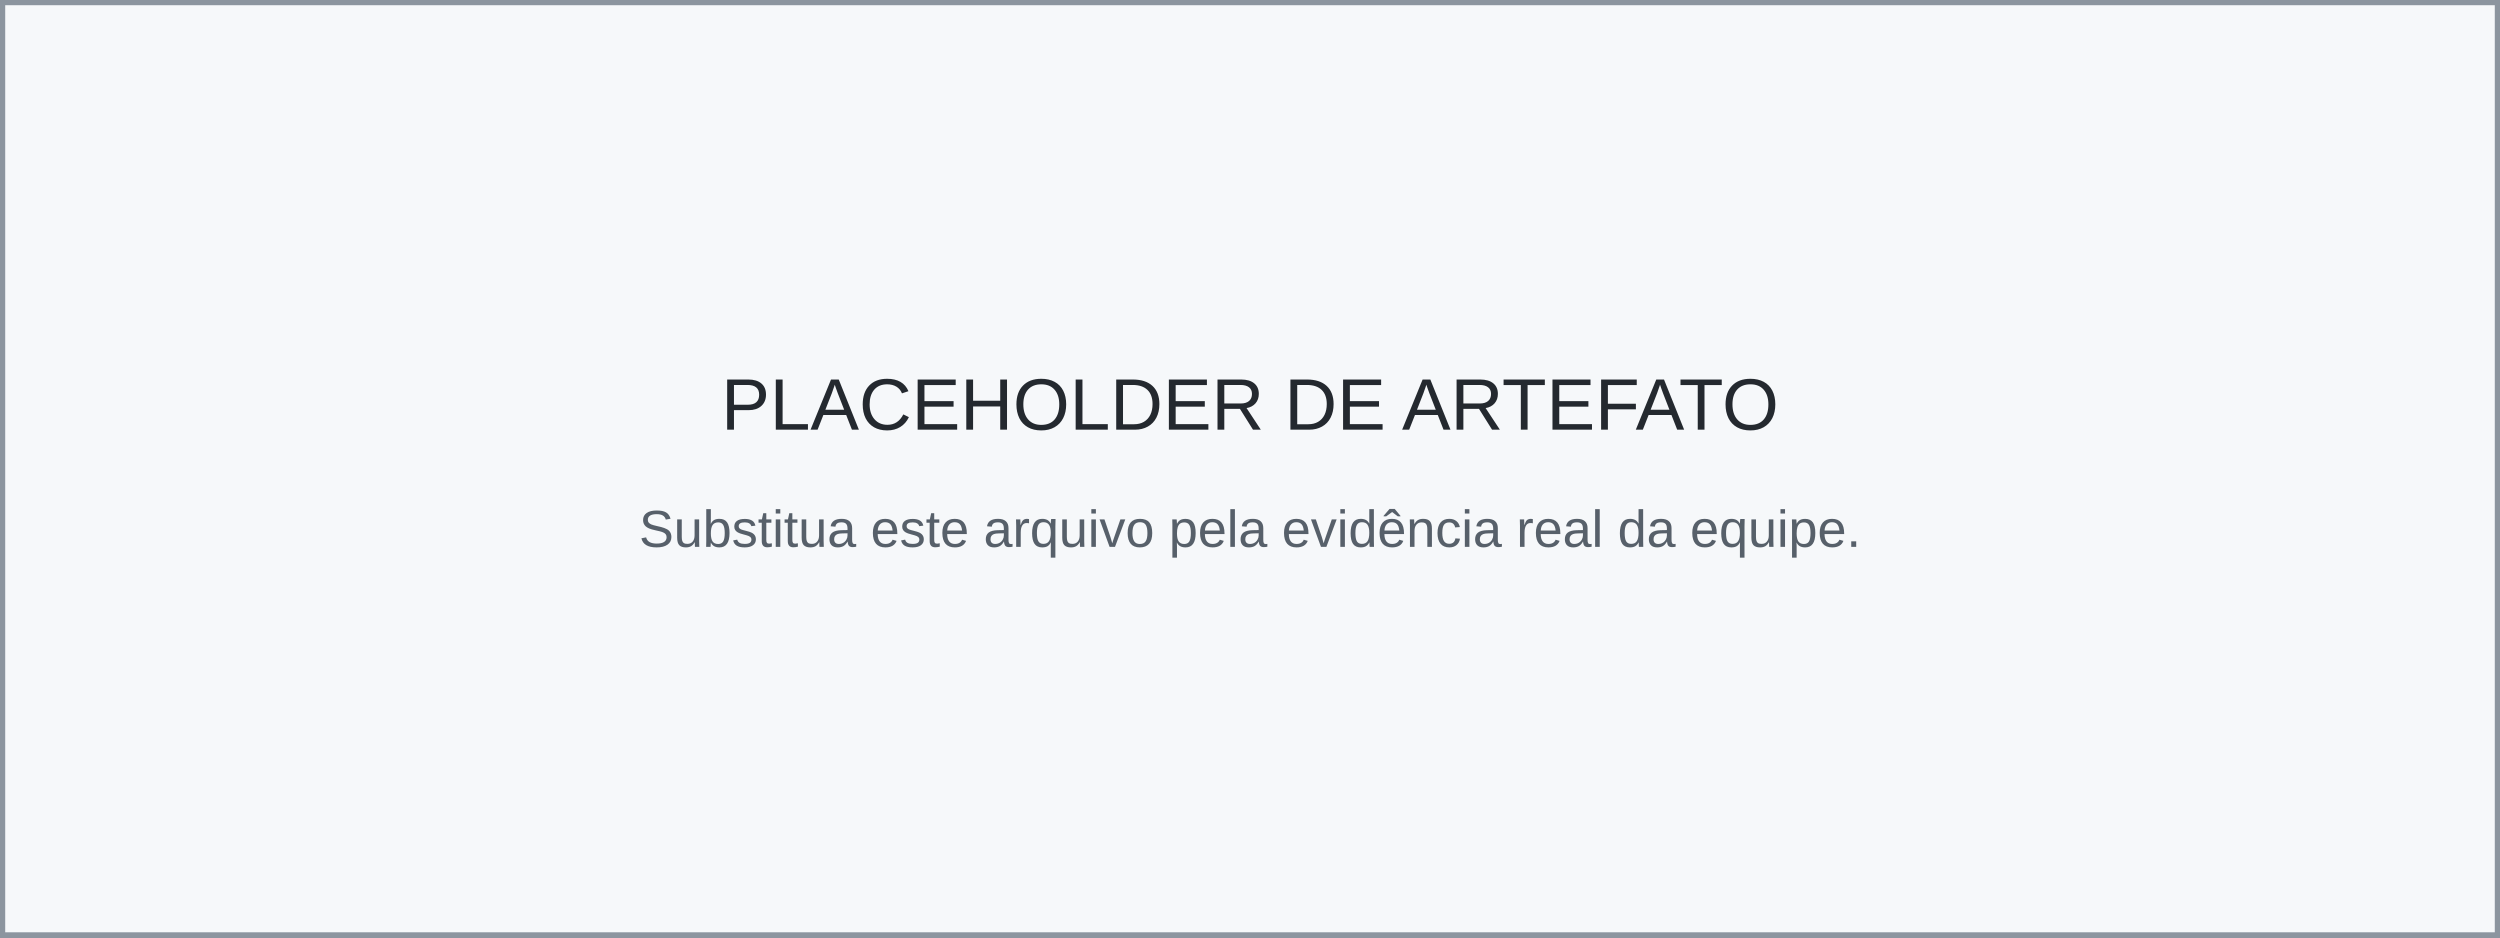
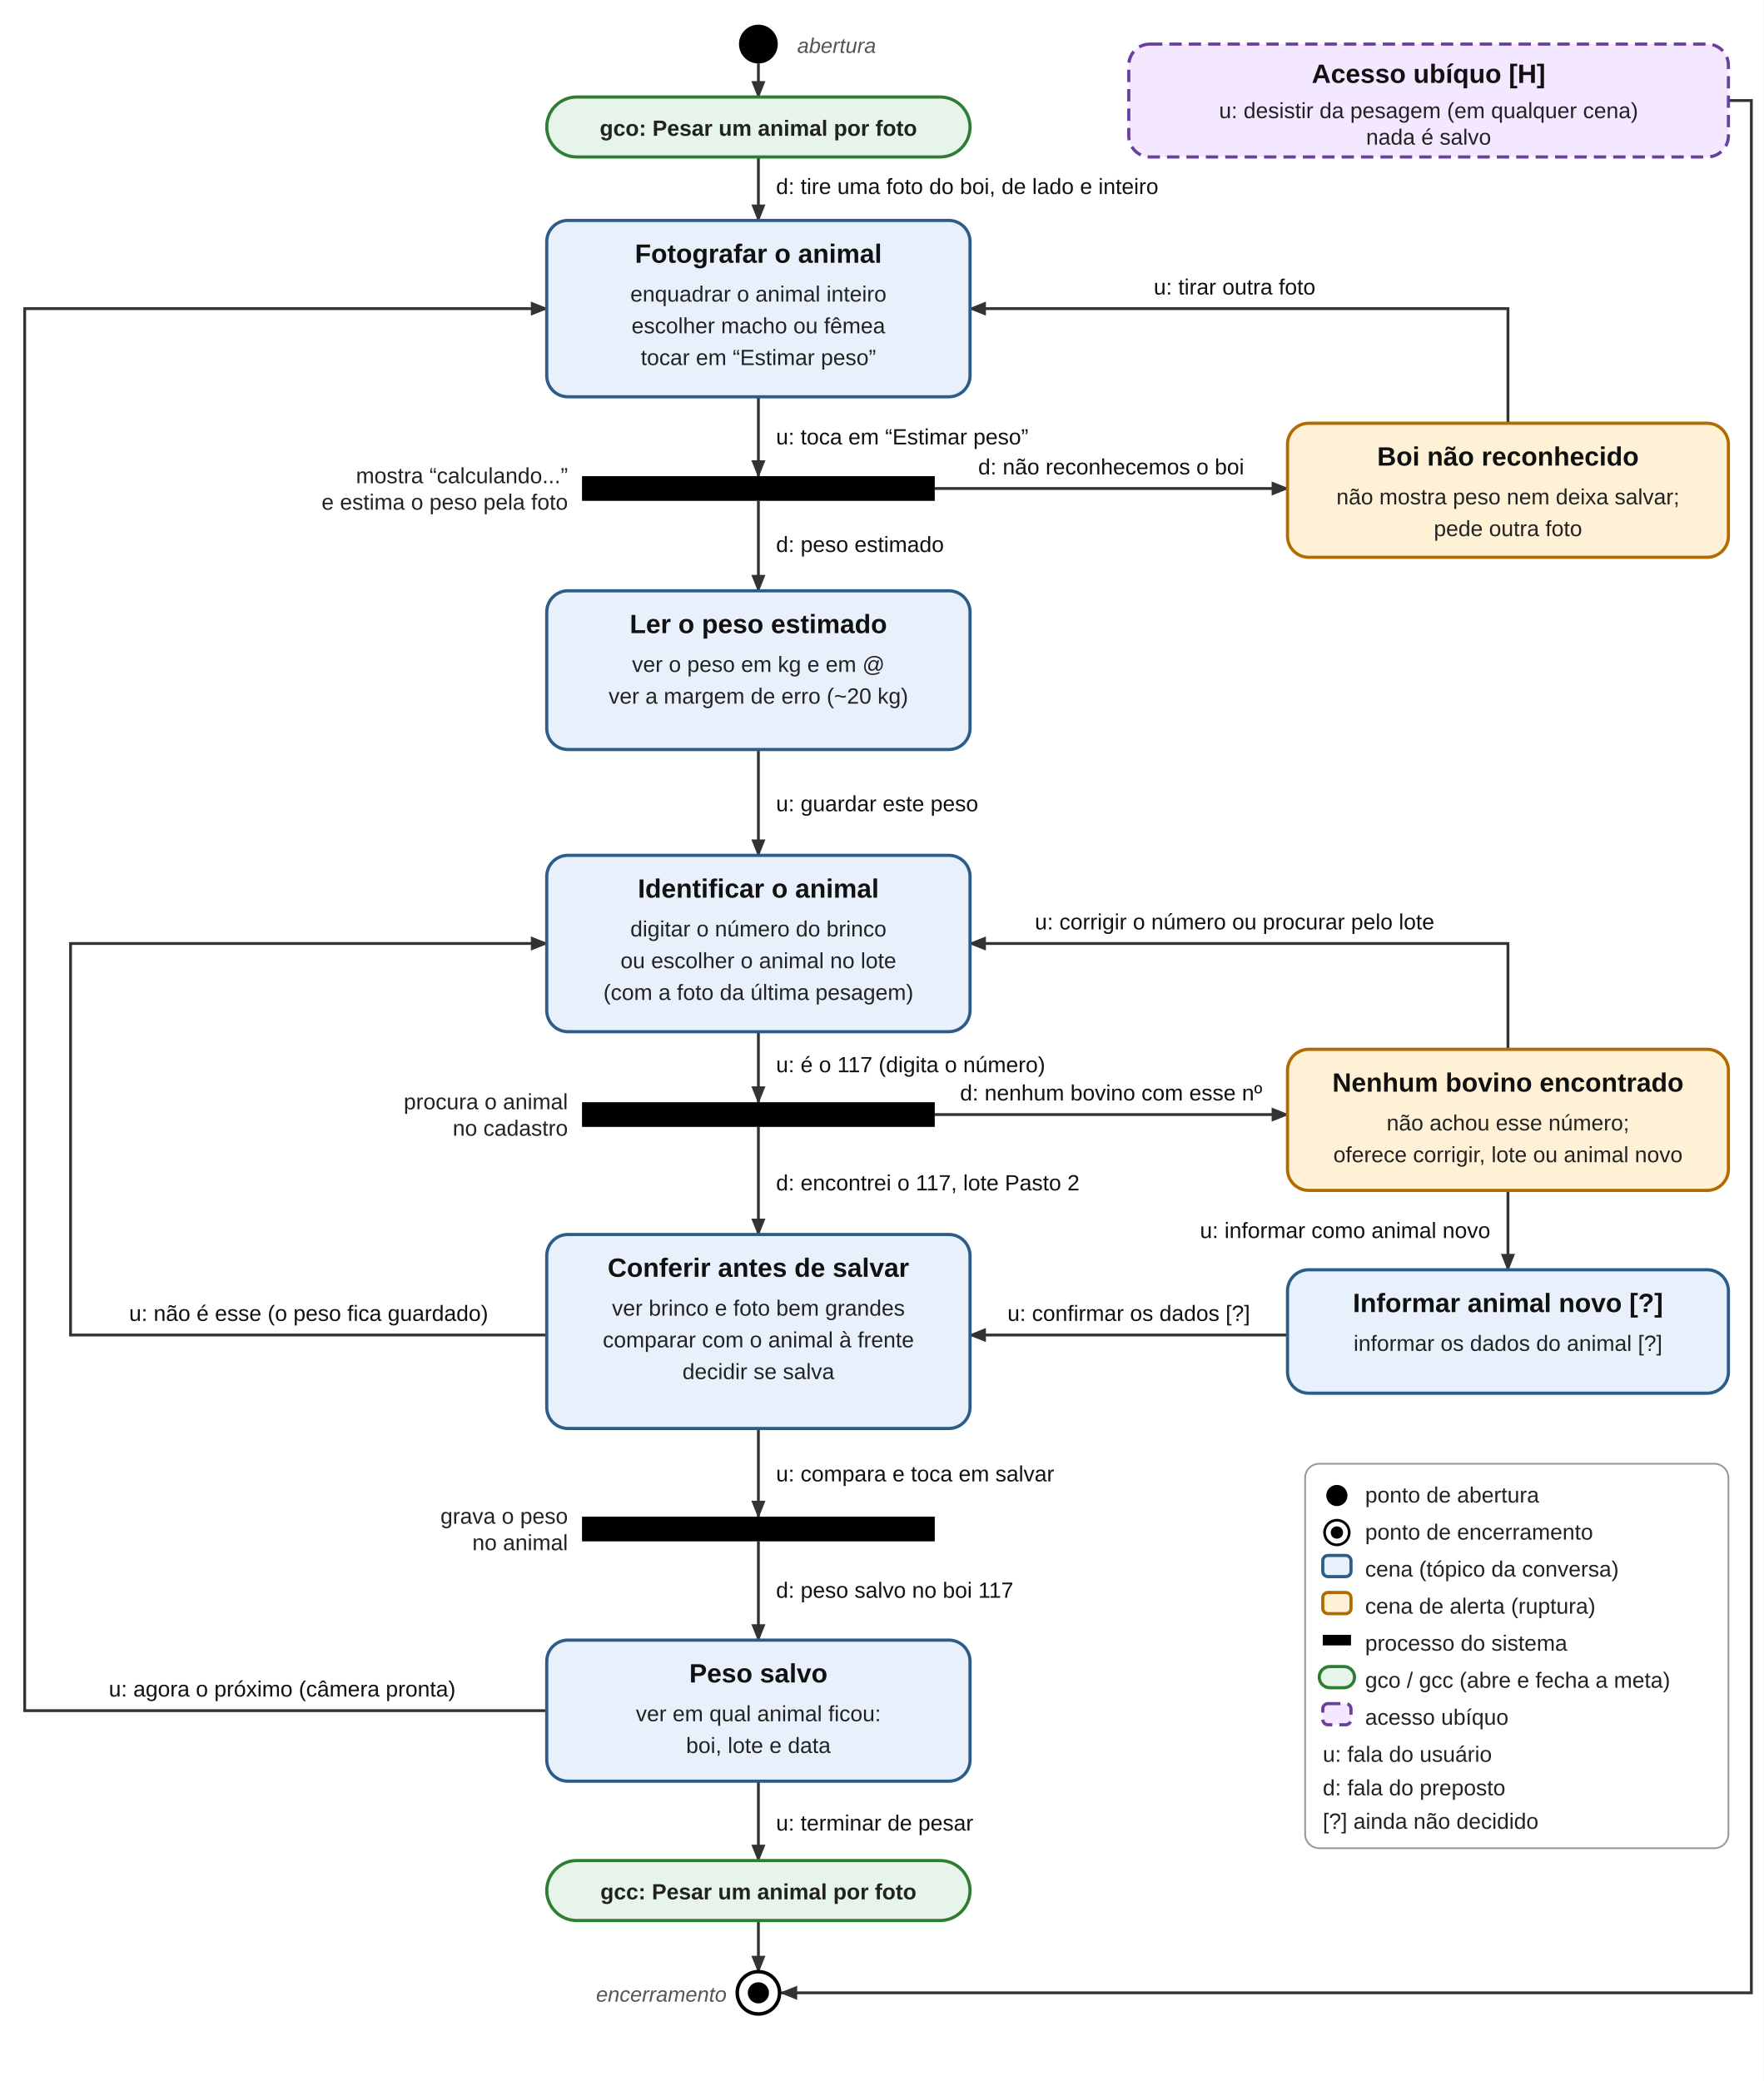
- <svg xmlns="http://www.w3.org/2000/svg" width="960" height="360" viewBox="0 0 960 360">
-   <rect width="100%" height="100%" fill="#f6f8fa" stroke="#8c959f" stroke-width="4" />
-   <text x="480" y="165" text-anchor="middle" font-family="Arial, sans-serif" font-size="28" fill="#24292f">PLACEHOLDER DE ARTEFATO</text>
-   <text x="480" y="210" text-anchor="middle" font-family="Arial, sans-serif" font-size="20" fill="#57606a">Substitua este arquivo pela evidência real da equipe.</text>
+ <svg xmlns="http://www.w3.org/2000/svg" viewBox="0 0 1000 1180" width="1000" height="1180" font-family="Arial, Helvetica, sans-serif">
+   <defs>
+     <marker id="a" markerWidth="10" markerHeight="8" refX="9" refY="4" orient="auto" markerUnits="userSpaceOnUse">
+       <path d="M0,0 L10,4 L0,8 z" fill="#333" />
+     </marker>
+     <style>
+       .t{font-size:15px;font-weight:bold;fill:#111}
+       .d{font-size:12.5px;fill:#222}
+       .h{font-size:12.5px;fill:#fff;stroke:#fff;stroke-width:5px;stroke-linejoin:round}
+       .l{font-size:12.5px;fill:#111}
+       .n{font-size:12px;fill:#555;font-style:italic}
+       .ar{fill:none;stroke:#333;stroke-width:1.6;marker-end:url(#a)}
+       .sc{fill:#E8F1FB;stroke:#2B5C8A;stroke-width:1.8}
+       .al{fill:#FFF1D6;stroke:#B26B00;stroke-width:1.8}
+       .pill{fill:#E6F4EA;stroke:#2E7D32;stroke-width:1.8}
+       .ub{fill:#F3E8FF;stroke:#6B3FA0;stroke-width:1.8;stroke-dasharray:7 4}
+       .pr{fill:#000}
+     </style>
+   </defs>
+   <rect width="1000" height="1180" fill="#fff" />
+   <path class="ar" d="M430,36 V55" />
+   <path class="ar" d="M430,89 V125" />
+   <path class="ar" d="M430,225 V270" />
+   <path class="ar" d="M530,277 H730" />
+   <path class="ar" d="M855,240 V175 H550" />
+   <path class="ar" d="M430,284 V335" />
+   <path class="ar" d="M430,425 V485" />
+   <path class="ar" d="M430,585 V625" />
+   <path class="ar" d="M530,632 H730" />
+   <path class="ar" d="M855,595 V535 H550" />
+   <path class="ar" d="M855,675 V720" />
+   <path class="ar" d="M730,757 H550" />
+   <path class="ar" d="M430,639 V700" />
+   <path class="ar" d="M310,757 H40 V535 H310" />
+   <path class="ar" d="M430,810 V860" />
+   <path class="ar" d="M430,874 V930" />
+   <path class="ar" d="M310,970 H14 V175 H310" />
+   <path class="ar" d="M430,1010 V1055" />
+   <path class="ar" d="M430,1089 V1118" />
+   <path class="ar" d="M980,57 H993 V1130 H443" />
+   <circle cx="430" cy="25" r="11" fill="#000" />
+   <circle cx="430" cy="1130" r="12" fill="#fff" stroke="#000" stroke-width="2" />
+   <circle cx="430" cy="1130" r="6" fill="#000" />
+   <text class="n" x="452" y="30">abertura</text>
+   <text class="n" x="412" y="1135" text-anchor="end">encerramento</text>
+   <rect class="pill" x="310" y="55" width="240" height="34" rx="17" />
+   <text class="d" x="430" y="77" text-anchor="middle" style="font-weight:bold">gco: Pesar um animal por foto</text>
+   <rect class="pill" x="310" y="1055" width="240" height="34" rx="17" />
+   <text class="d" x="430" y="1077" text-anchor="middle" style="font-weight:bold">gcc: Pesar um animal por foto</text>
+   <rect class="ub" x="640" y="25" width="340" height="64" rx="12" />
+   <text class="t" x="810" y="47" text-anchor="middle">Acesso ubíquo [H]</text>
+   <text class="d" x="810" y="67" text-anchor="middle">u: desistir da pesagem (em qualquer cena)</text>
+   <text class="d" x="810" y="82" text-anchor="middle">nada é salvo</text>
+   <rect class="sc" x="310" y="125" width="240" height="100" rx="12" />
+   <text class="t" x="430.0" y="149" text-anchor="middle">Fotografar o animal</text>
+   <text class="d" x="430.0" y="171" text-anchor="middle">enquadrar o animal inteiro</text>
+   <text class="d" x="430.0" y="189" text-anchor="middle">escolher macho ou fêmea</text>
+   <text class="d" x="430.0" y="207" text-anchor="middle">tocar em “Estimar peso”</text>
+   <rect class="sc" x="310" y="335" width="240" height="90" rx="12" />
+   <text class="t" x="430.0" y="359" text-anchor="middle">Ler o peso estimado</text>
+   <text class="d" x="430.0" y="381" text-anchor="middle">ver o peso em kg e em @</text>
+   <text class="d" x="430.0" y="399" text-anchor="middle">ver a margem de erro (~20 kg)</text>
+   <rect class="sc" x="310" y="485" width="240" height="100" rx="12" />
+   <text class="t" x="430.0" y="509" text-anchor="middle">Identificar o animal</text>
+   <text class="d" x="430.0" y="531" text-anchor="middle">digitar o número do brinco</text>
+   <text class="d" x="430.0" y="549" text-anchor="middle">ou escolher o animal no lote</text>
+   <text class="d" x="430.0" y="567" text-anchor="middle">(com a foto da última pesagem)</text>
+   <rect class="sc" x="310" y="700" width="240" height="110" rx="12" />
+   <text class="t" x="430.0" y="724" text-anchor="middle">Conferir antes de salvar</text>
+   <text class="d" x="430.0" y="746" text-anchor="middle">ver brinco e foto bem grandes</text>
+   <text class="d" x="430.0" y="764" text-anchor="middle">comparar com o animal à frente</text>
+   <text class="d" x="430.0" y="782" text-anchor="middle">decidir se salva</text>
+   <rect class="sc" x="310" y="930" width="240" height="80" rx="12" />
+   <text class="t" x="430.0" y="954" text-anchor="middle">Peso salvo</text>
+   <text class="d" x="430.0" y="976" text-anchor="middle">ver em qual animal ficou:</text>
+   <text class="d" x="430.0" y="994" text-anchor="middle">boi, lote e data</text>
+   <rect class="sc" x="730" y="720" width="250" height="70" rx="12" />
+   <text class="t" x="855.0" y="744" text-anchor="middle">Informar animal novo [?]</text>
+   <text class="d" x="855.0" y="766" text-anchor="middle">informar os dados do animal [?]</text>
+   <rect class="al" x="730" y="240" width="250" height="76" rx="12" />
+   <text class="t" x="855.0" y="264" text-anchor="middle">Boi não reconhecido</text>
+   <text class="d" x="855.0" y="286" text-anchor="middle">não mostra peso nem deixa salvar;</text>
+   <text class="d" x="855.0" y="304" text-anchor="middle">pede outra foto</text>
+   <rect class="al" x="730" y="595" width="250" height="80" rx="12" />
+   <text class="t" x="855.0" y="619" text-anchor="middle">Nenhum bovino encontrado</text>
+   <text class="d" x="855.0" y="641" text-anchor="middle">não achou esse número;</text>
+   <text class="d" x="855.0" y="659" text-anchor="middle">oferece corrigir, lote ou animal novo</text>
+   <rect class="pr" x="330" y="270" width="200" height="14" />
+   <text class="d" x="322" y="274" text-anchor="end">mostra “calculando...”</text>
+   <text class="d" x="322" y="289" text-anchor="end">e estima o peso pela foto</text>
+   <rect class="pr" x="330" y="625" width="200" height="14" />
+   <text class="d" x="322" y="629" text-anchor="end">procura o animal</text>
+   <text class="d" x="322" y="644" text-anchor="end">no cadastro</text>
+   <rect class="pr" x="330" y="860" width="200" height="14" />
+   <text class="d" x="322" y="864" text-anchor="end">grava o peso</text>
+   <text class="d" x="322" y="879" text-anchor="end">no animal</text>
+   <text class="h" x="440" y="110" text-anchor="start">d: tire uma foto do boi, de lado e inteiro</text>
+   <text class="l" x="440" y="110" text-anchor="start">d: tire uma foto do boi, de lado e inteiro</text>
+   <text class="h" x="440" y="252" text-anchor="start">u: toca em “Estimar peso”</text>
+   <text class="l" x="440" y="252" text-anchor="start">u: toca em “Estimar peso”</text>
+   <text class="h" x="630" y="269" text-anchor="middle">d: não reconhecemos o boi</text>
+   <text class="l" x="630" y="269" text-anchor="middle">d: não reconhecemos o boi</text>
+   <text class="h" x="700" y="167" text-anchor="middle">u: tirar outra foto</text>
+   <text class="l" x="700" y="167" text-anchor="middle">u: tirar outra foto</text>
+   <text class="h" x="440" y="313" text-anchor="start">d: peso estimado</text>
+   <text class="l" x="440" y="313" text-anchor="start">d: peso estimado</text>
+   <text class="h" x="440" y="460" text-anchor="start">u: guardar este peso</text>
+   <text class="l" x="440" y="460" text-anchor="start">u: guardar este peso</text>
+   <text class="h" x="440" y="608" text-anchor="start">u: é o 117 (digita o número)</text>
+   <text class="l" x="440" y="608" text-anchor="start">u: é o 117 (digita o número)</text>
+   <text class="h" x="630" y="624" text-anchor="middle">d: nenhum bovino com esse nº</text>
+   <text class="l" x="630" y="624" text-anchor="middle">d: nenhum bovino com esse nº</text>
+   <text class="h" x="700" y="527" text-anchor="middle">u: corrigir o número ou procurar pelo lote</text>
+   <text class="l" x="700" y="527" text-anchor="middle">u: corrigir o número ou procurar pelo lote</text>
+   <text class="h" x="845" y="702" text-anchor="end">u: informar como animal novo</text>
+   <text class="l" x="845" y="702" text-anchor="end">u: informar como animal novo</text>
+   <text class="h" x="640" y="749" text-anchor="middle">u: confirmar os dados [?]</text>
+   <text class="l" x="640" y="749" text-anchor="middle">u: confirmar os dados [?]</text>
+   <text class="h" x="440" y="675" text-anchor="start">d: encontrei o 117, lote Pasto 2</text>
+   <text class="l" x="440" y="675" text-anchor="start">d: encontrei o 117, lote Pasto 2</text>
+   <text class="h" x="175" y="749" text-anchor="middle">u: não é esse (o peso fica guardado)</text>
+   <text class="l" x="175" y="749" text-anchor="middle">u: não é esse (o peso fica guardado)</text>
+   <text class="h" x="440" y="840" text-anchor="start">u: compara e toca em salvar</text>
+   <text class="l" x="440" y="840" text-anchor="start">u: compara e toca em salvar</text>
+   <text class="h" x="440" y="906" text-anchor="start">d: peso salvo no boi 117</text>
+   <text class="l" x="440" y="906" text-anchor="start">d: peso salvo no boi 117</text>
+   <text class="h" x="160" y="962" text-anchor="middle">u: agora o próximo (câmera pronta)</text>
+   <text class="l" x="160" y="962" text-anchor="middle">u: agora o próximo (câmera pronta)</text>
+   <text class="h" x="440" y="1038" text-anchor="start">u: terminar de pesar</text>
+   <text class="l" x="440" y="1038" text-anchor="start">u: terminar de pesar</text>
+   <rect x="740" y="830" width="240" height="218" rx="8" fill="#fff" stroke="#999" />
+   <circle cx="758" cy="848" r="6" fill="#000" />
+   <text class="d" x="774" y="852">ponto de abertura</text>
+   <circle cx="758" cy="869" r="7" fill="#fff" stroke="#000" stroke-width="1.5" />
+   <circle cx="758" cy="869" r="3.5" fill="#000" />
+   <text class="d" x="774" y="873">ponto de encerramento</text>
+   <rect class="sc" x="750" y="882" width="16" height="12" rx="3" />
+   <text class="d" x="774" y="894">cena (tópico da conversa)</text>
+   <rect class="al" x="750" y="903" width="16" height="12" rx="3" />
+   <text class="d" x="774" y="915">cena de alerta (ruptura)</text>
+   <rect class="pr" x="750" y="927" width="16" height="6" />
+   <text class="d" x="774" y="936">processo do sistema</text>
+   <rect class="pill" x="748" y="945" width="20" height="12" rx="6" />
+   <text class="d" x="774" y="957">gco / gcc (abre e fecha a meta)</text>
+   <rect class="ub" x="750" y="966" width="16" height="12" rx="3" />
+   <text class="d" x="774" y="978">acesso ubíquo</text>
+   <text class="d" x="750" y="999">u: fala do usuário</text>
+   <text class="d" x="750" y="1018">d: fala do preposto</text>
+   <text class="d" x="750" y="1037">[?] ainda não decidido</text>
</svg>
